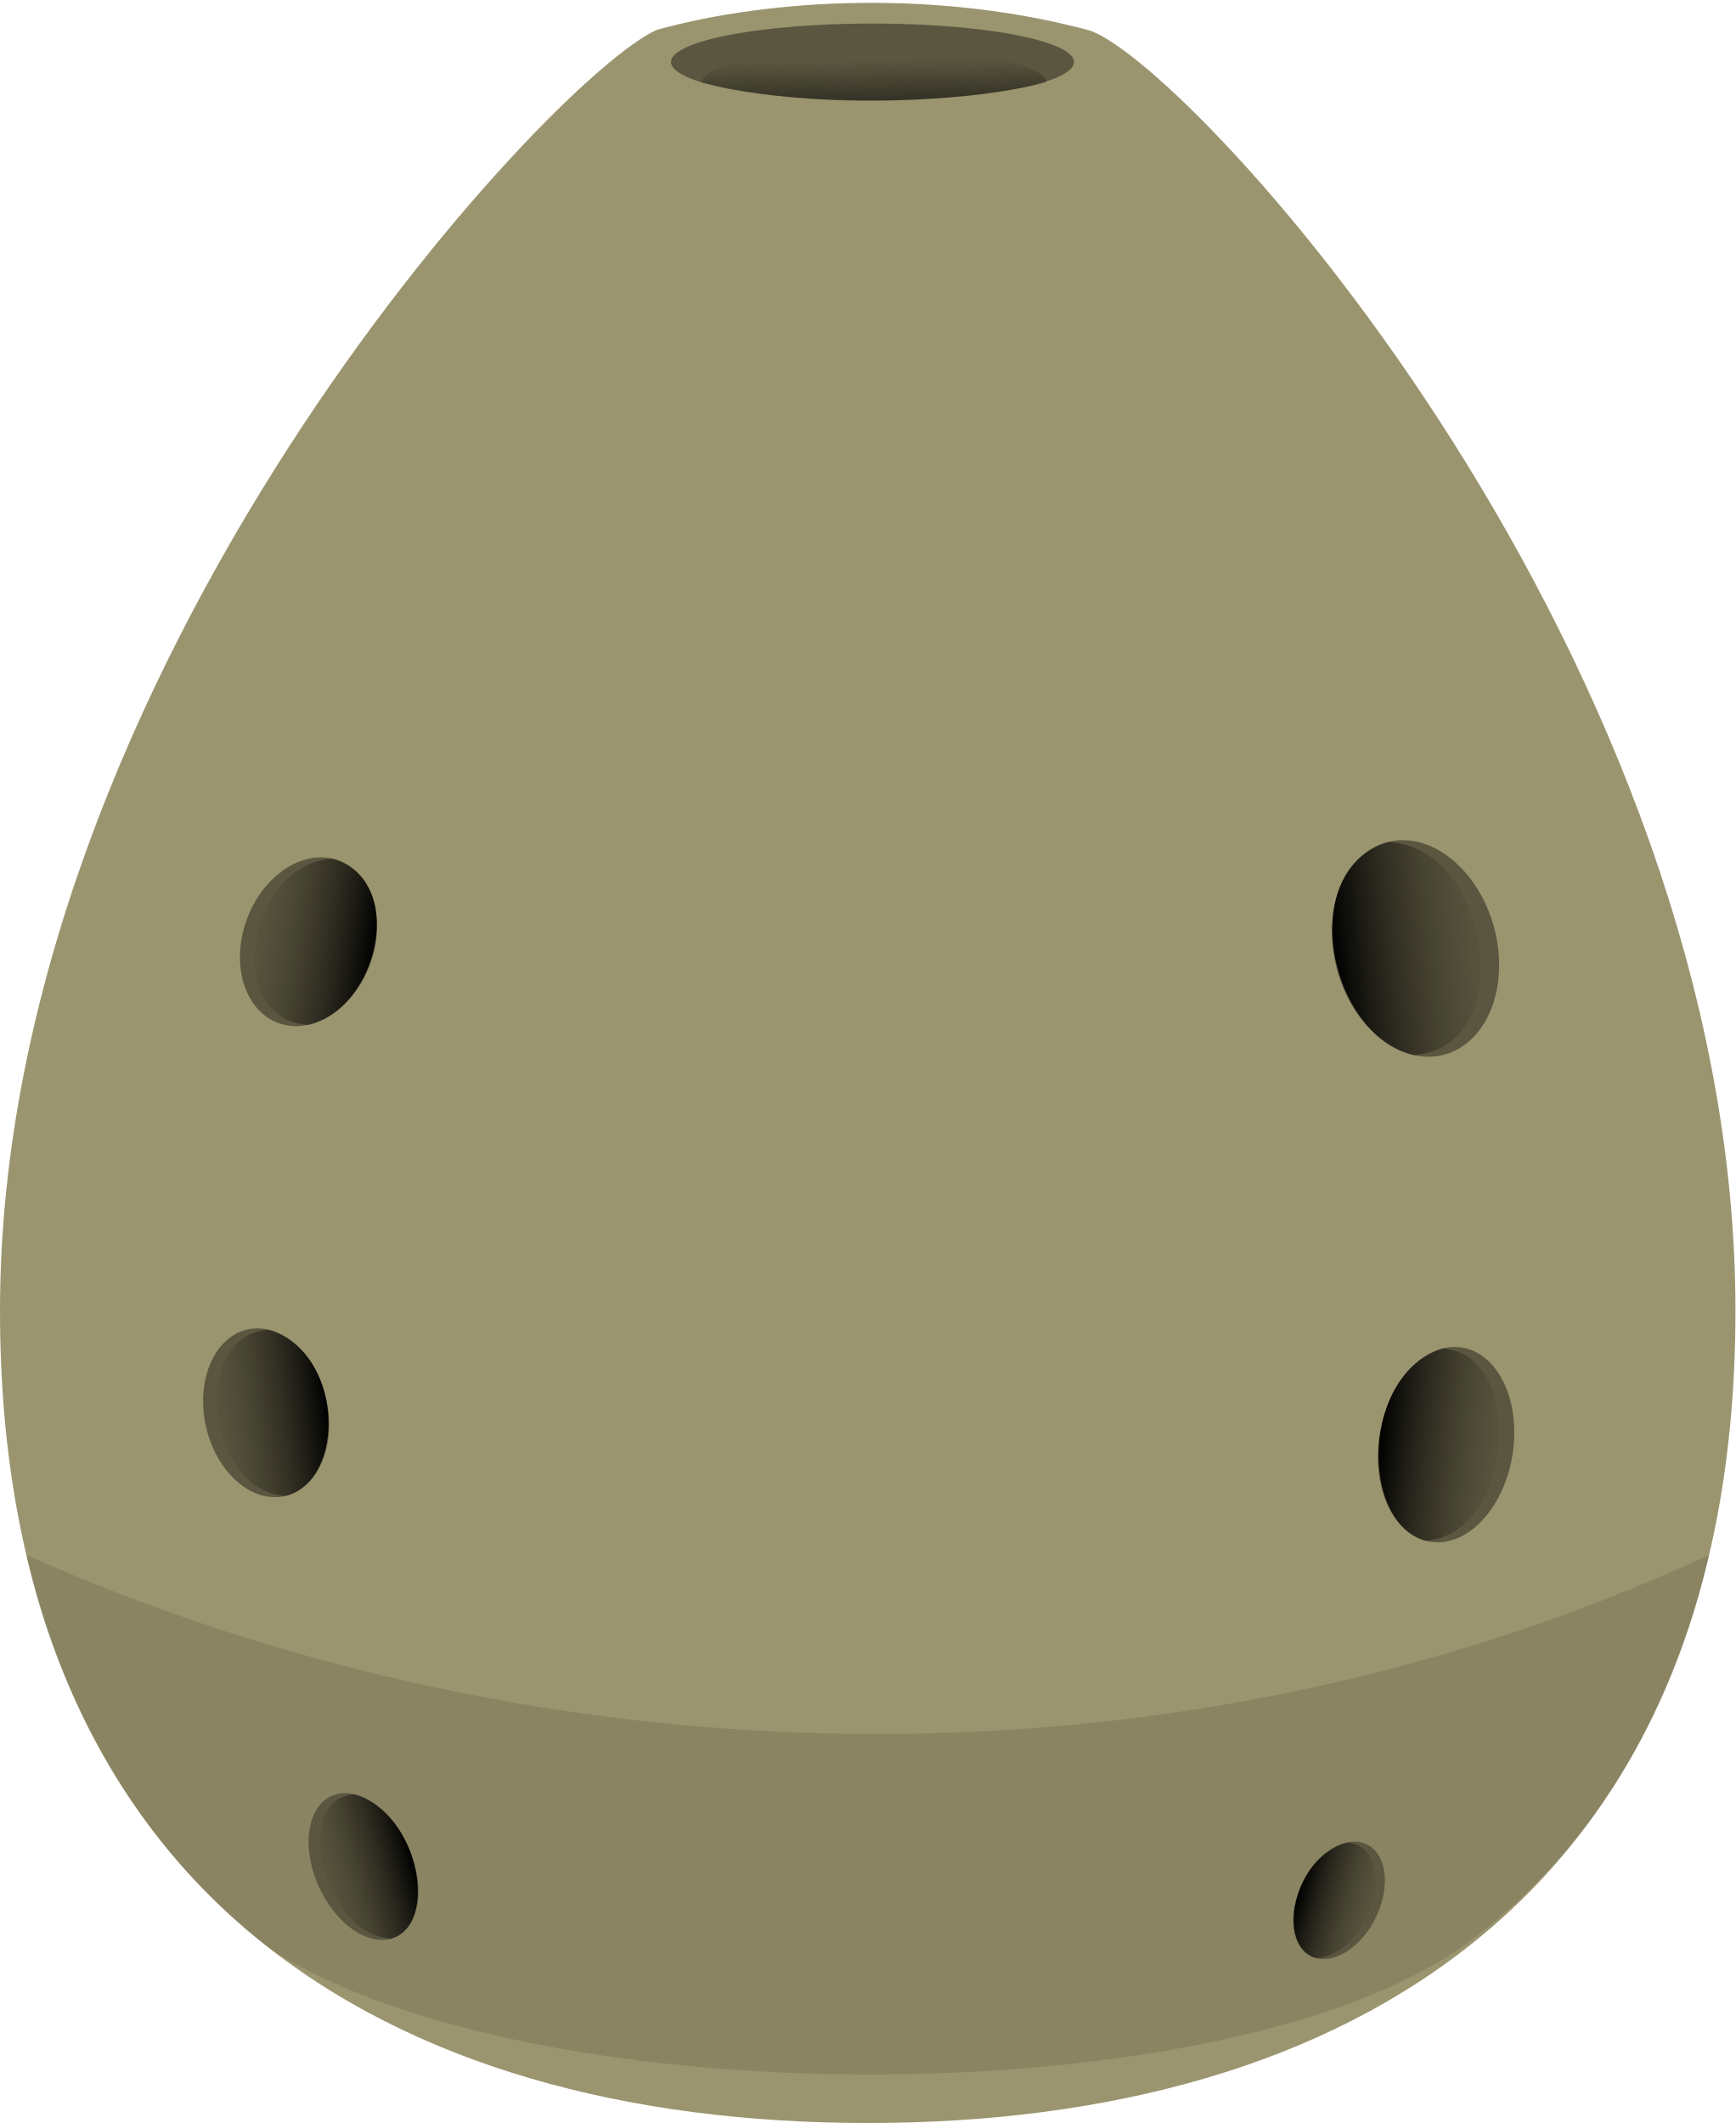
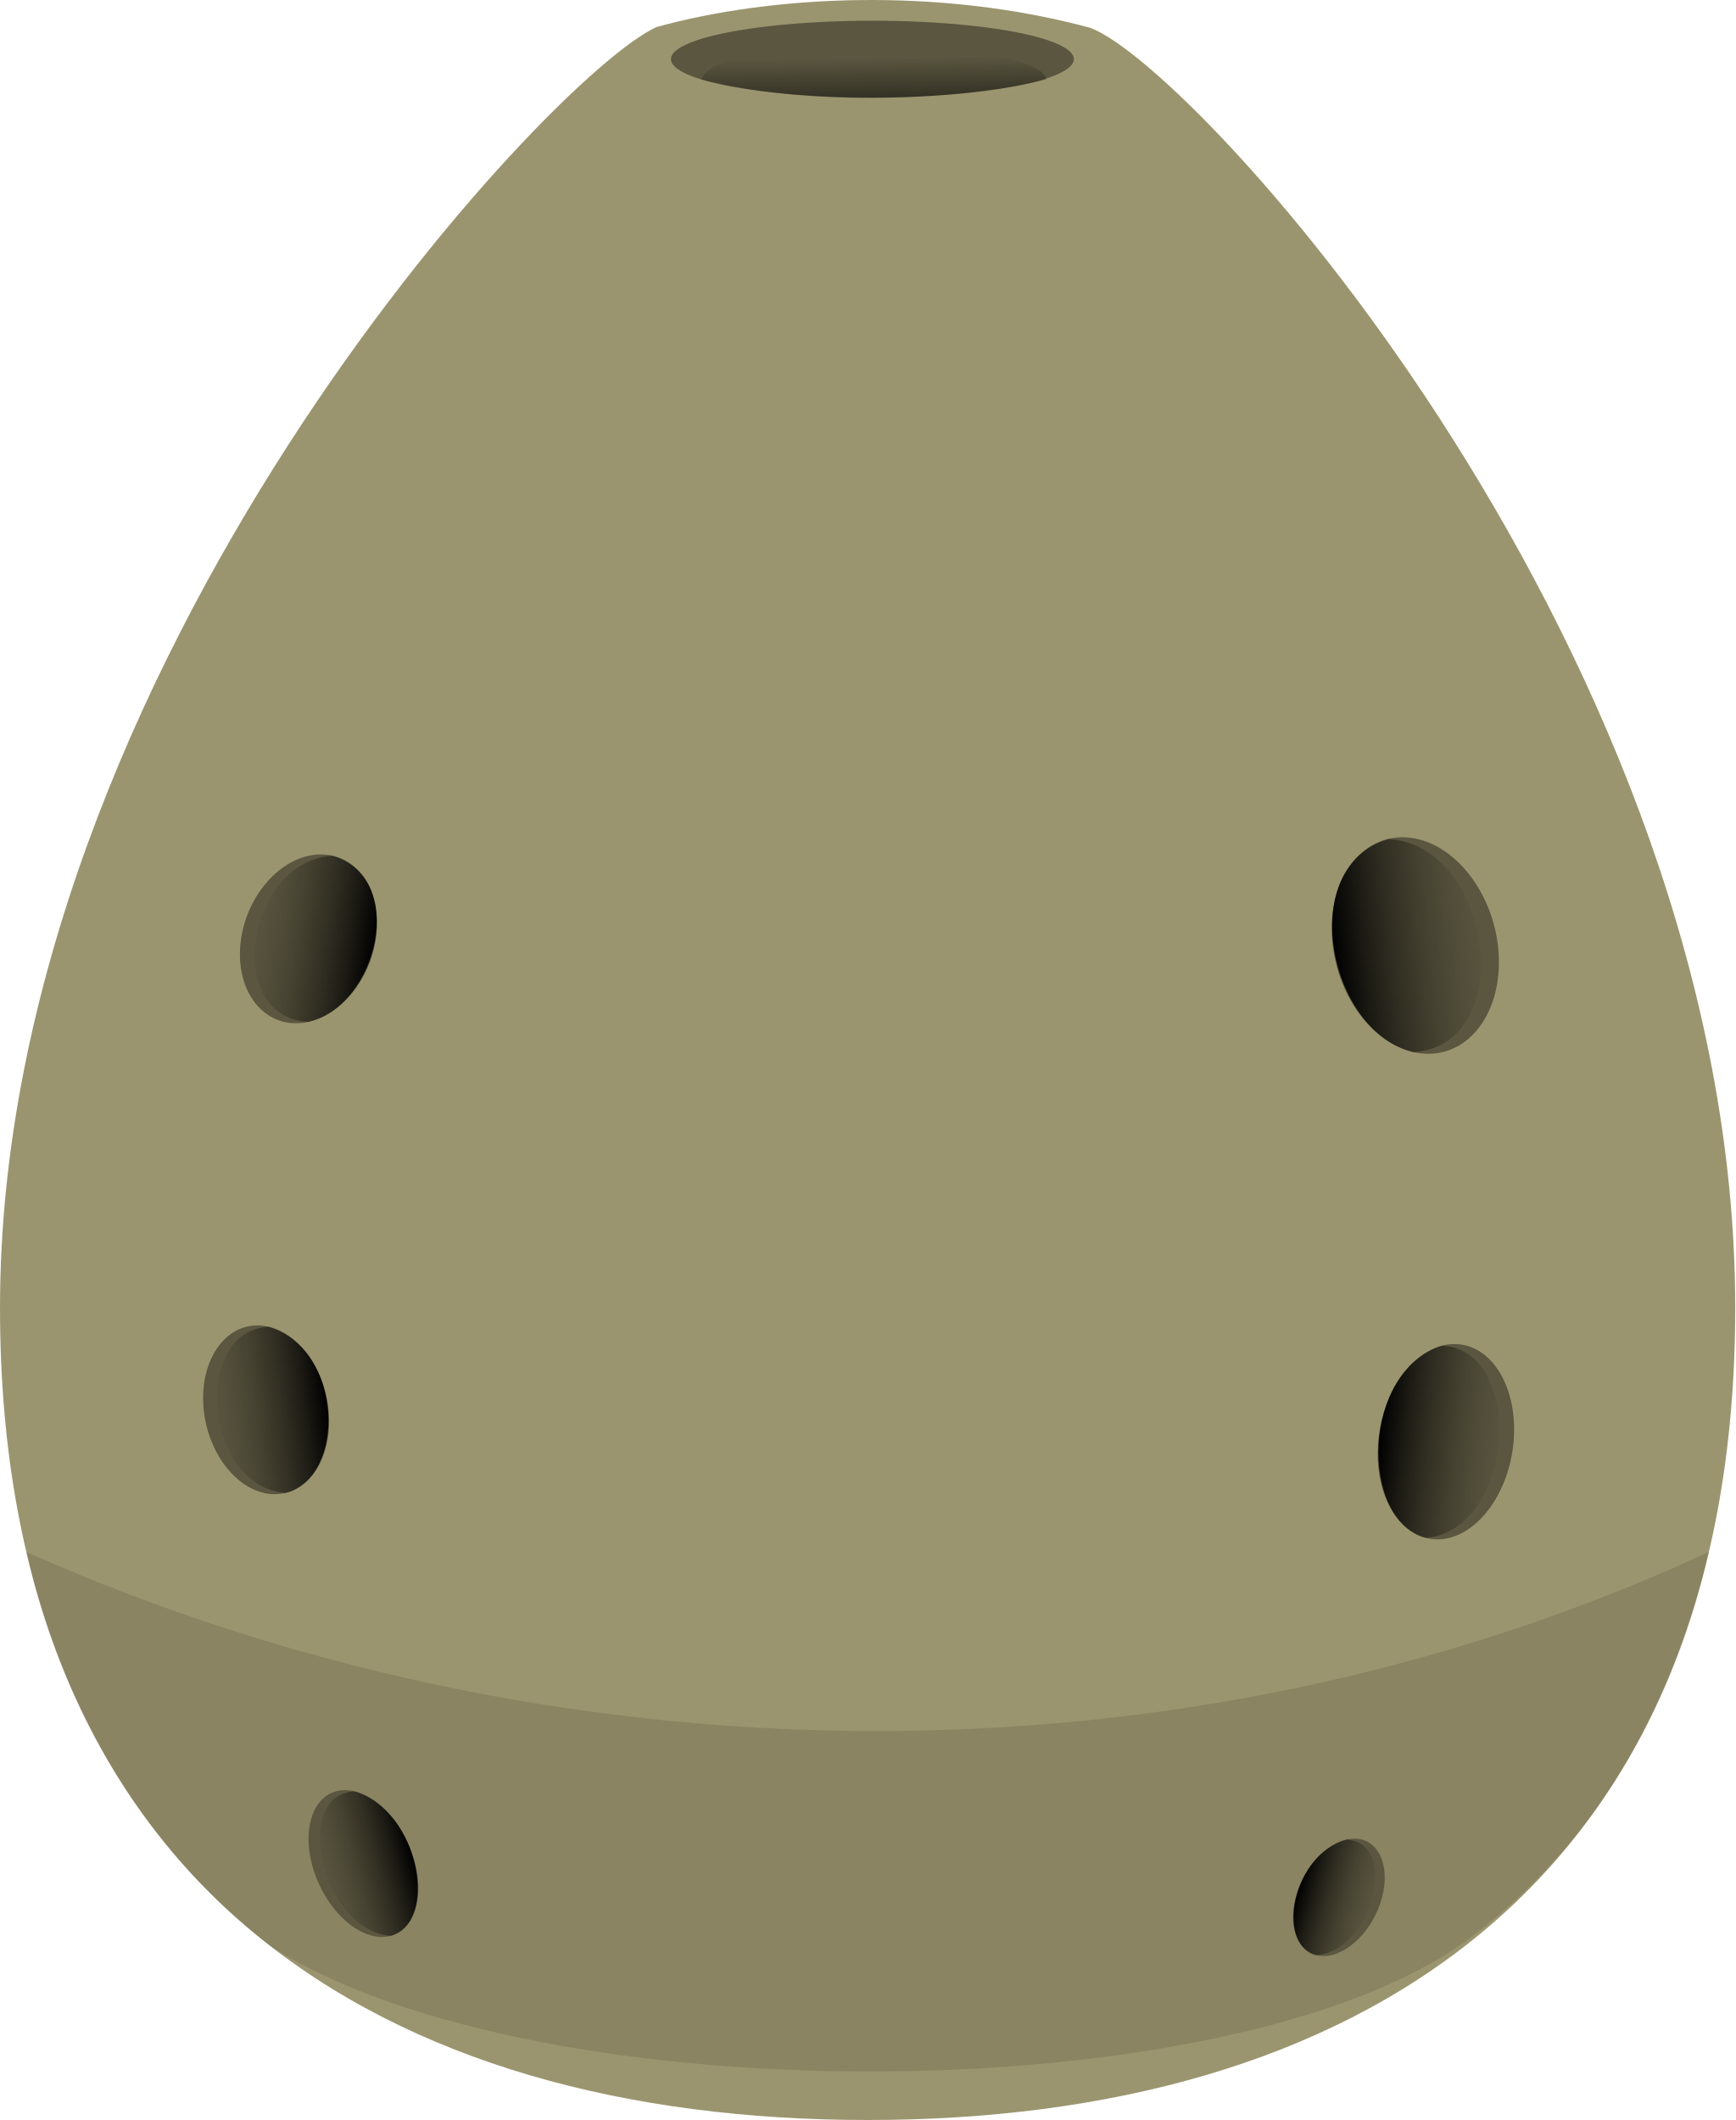
- <svg xmlns="http://www.w3.org/2000/svg" xmlns:ns1="http://www.openswatchbook.org/uri/2009/osb" xmlns:xlink="http://www.w3.org/1999/xlink" version="1.1" width="668.571" height="817.982" id="svg2">
+ <svg xmlns="http://www.w3.org/2000/svg" xmlns:ns1="http://www.openswatchbook.org/uri/2009/osb" xmlns:xlink="http://www.w3.org/1999/xlink" version="1.1" width="104.76" height="128" id="svg2">
  <defs id="defs4">
    <linearGradient id="linearGradient3765">
      <stop style="stop-color:#ffffff;stop-opacity:1;" offset="0" id="stop3767" />
      <stop style="stop-color:#ffffff;stop-opacity:0.696;" offset="1" id="stop3769" />
    </linearGradient>
    <linearGradient id="linearGradient3820">
      <stop style="stop-color:#000000;stop-opacity:1" offset="0" id="stop3822" />
      <stop style="stop-color:#413e2e;stop-opacity:0;" offset="1" id="stop3824" />
    </linearGradient>
    <linearGradient id="linearGradient3798" ns1:paint="gradient">
      <stop style="stop-color:#000000;stop-opacity:0;" offset="0" id="stop3800" />
      <stop id="stop3806" offset="0.244" style="stop-color:#000000;stop-opacity:0.595;" />
      <stop style="stop-color:#000000;stop-opacity:0;" offset="1" id="stop3802" />
    </linearGradient>
    <linearGradient id="linearGradient3758">
      <stop style="stop-color:#000000;stop-opacity:1;" offset="0" id="stop3760" />
      <stop style="stop-color:#000000;stop-opacity:0;" offset="1" id="stop3762" />
    </linearGradient>
    <linearGradient xlink:href="#linearGradient3758" id="linearGradient3764" x1="340.657" y1="10.13" x2="340.112" y2="-26.37" gradientUnits="userSpaceOnUse" gradientTransform="translate(0,48.45754)" />
    <linearGradient xlink:href="#linearGradient3798" id="linearGradient3804" x1="312.844" y1="569.772" x2="308.599" y2="720.375" gradientUnits="userSpaceOnUse" gradientTransform="matrix(1,0,0,1.173742,0,-94.15575)" />
    <linearGradient xlink:href="#linearGradient3820" id="linearGradient3832" gradientUnits="userSpaceOnUse" x1="187.825" y1="361.648" x2="125.855" y2="362.355" />
    <linearGradient xlink:href="#linearGradient3820-1" id="linearGradient3832-3" gradientUnits="userSpaceOnUse" x1="187.825" y1="361.648" x2="125.855" y2="362.355" />
    <linearGradient id="linearGradient3820-1">
      <stop style="stop-color:#000000;stop-opacity:1" offset="0" id="stop3822-6" />
      <stop style="stop-color:#413e2e;stop-opacity:0;" offset="1" id="stop3824-8" />
    </linearGradient>
    <linearGradient y2="362.355" x2="125.855" y1="361.648" x1="187.825" gradientUnits="userSpaceOnUse" id="linearGradient3851" xlink:href="#linearGradient3820-1" />
    <linearGradient xlink:href="#linearGradient3820-12" id="linearGradient3832-7" gradientUnits="userSpaceOnUse" x1="187.825" y1="361.648" x2="125.855" y2="362.355" />
    <linearGradient id="linearGradient3820-12">
      <stop style="stop-color:#000000;stop-opacity:1" offset="0" id="stop3822-60" />
      <stop style="stop-color:#413e2e;stop-opacity:0;" offset="1" id="stop3824-4" />
    </linearGradient>
    <linearGradient y2="362.355" x2="125.855" y1="361.648" x1="187.825" gradientUnits="userSpaceOnUse" id="linearGradient3851-9" xlink:href="#linearGradient3820-12" />
    <linearGradient y2="362.355" x2="125.855" y1="361.648" x1="187.825" gradientUnits="userSpaceOnUse" id="linearGradient3851-9-3" xlink:href="#linearGradient3820-12-6" />
    <linearGradient id="linearGradient3820-12-6">
      <stop style="stop-color:#000000;stop-opacity:1" offset="0" id="stop3822-60-2" />
      <stop style="stop-color:#413e2e;stop-opacity:0;" offset="1" id="stop3824-4-4" />
    </linearGradient>
    <linearGradient y2="362.355" x2="125.855" y1="361.648" x1="187.825" gradientUnits="userSpaceOnUse" id="linearGradient3912" xlink:href="#linearGradient3820-12-6" />
    <linearGradient y2="362.355" x2="125.855" y1="361.648" x1="187.825" gradientUnits="userSpaceOnUse" id="linearGradient3851-9-1" xlink:href="#linearGradient3820-12-2" />
    <linearGradient id="linearGradient3820-12-2">
      <stop style="stop-color:#000000;stop-opacity:1" offset="0" id="stop3822-60-1" />
      <stop style="stop-color:#413e2e;stop-opacity:0;" offset="1" id="stop3824-4-49" />
    </linearGradient>
    <linearGradient y2="362.355" x2="125.855" y1="361.648" x1="187.825" gradientUnits="userSpaceOnUse" id="linearGradient3912-8" xlink:href="#linearGradient3820-12-2" />
    <linearGradient y2="362.355" x2="125.855" y1="361.648" x1="187.825" gradientUnits="userSpaceOnUse" id="linearGradient3912-8-2" xlink:href="#linearGradient3820-12-2-9" />
    <linearGradient id="linearGradient3820-12-2-9">
      <stop style="stop-color:#000000;stop-opacity:1" offset="0" id="stop3822-60-1-9" />
      <stop style="stop-color:#413e2e;stop-opacity:0;" offset="1" id="stop3824-4-49-8" />
    </linearGradient>
    <linearGradient y2="362.355" x2="125.855" y1="361.648" x1="187.825" gradientUnits="userSpaceOnUse" id="linearGradient3973" xlink:href="#linearGradient3820-12-2-9" />
    <linearGradient xlink:href="#linearGradient3758" id="linearGradient3677" gradientUnits="userSpaceOnUse" gradientTransform="translate(0,48.45754)" x1="340.657" y1="10.13" x2="340.112" y2="-26.37" />
    <linearGradient xlink:href="#linearGradient3758" id="linearGradient3680" gradientUnits="userSpaceOnUse" gradientTransform="translate(0,48.45754)" x1="340.657" y1="10.13" x2="340.112" y2="-26.37" />
    <radialGradient xlink:href="#linearGradient3765" id="radialGradient3771" cx="336.845" cy="25.948" fx="336.845" fy="25.948" r="113.621" gradientTransform="matrix(1,0,0,0.1753141,0,21.39905)" gradientUnits="userSpaceOnUse" />
    <linearGradient xlink:href="#linearGradient3758" id="linearGradient3779" gradientUnits="userSpaceOnUse" gradientTransform="translate(0,48.45754)" x1="340.657" y1="10.13" x2="340.112" y2="-26.37" />
  </defs>
-   <path style="fill:#9b956f;fill-opacity:1;stroke:none" id="path2987" d="m 668.571,504.997 c 0,225.218 -149.665,312.986 -334.286,312.986 C 149.665,817.982 0,730.214 0,504.997 0,258.048 211.894,29.723 253.074,11.477 297.492,-0.777 361.612,-3.99 420.063,11.819 461.18,26.965 668.571,254.689 668.571,504.997 z" />
-   <path style="fill:#121000;fill-opacity:0.12;stroke:none" d="m 10.145,599.1 c 200.176,89.13 443.476,94.79 648.275,0 -12.08,54.084 -40.387,110.817 -94.254,150.401 -91.414,65.328 -356.525,66.83 -459.388,1.934 C 52.075,711.698 21.566,651.707 10.145,599.1 z" id="path3646" />
-   <g id="g3684" transform="translate(0,1.096964)">
-     <path d="m 413.743,22.837 a 77.624,14.804 0 0 1 -155.247,0 77.624,14.804 0 1 1 155.247,0 z" id="path3758" style="fill:#000000;fill-opacity:0.419;stroke:none" />
-     <path id="path3756" d="m 270.157,30.624 c 6.818,-19.252 130.637,-15.79 132.955,0 -25.551,6.633 -85.653,11.936 -132.955,0 z" style="fill:url(#linearGradient3779);fill-opacity:1;stroke:none" />
-   </g>
-   <g id="g3828" transform="matrix(0.8160531,0,-0.1154258,0.779661,33.29858,79.34015)">
-     <path d="m 188.09,363.63 c 0,23.041 -14.246,41.719 -31.82,41.719 -17.574,0 -31.82,-18.678 -31.82,-41.719 0,-23.041 14.246,-41.719 31.82,-41.719 17.574,0 31.82,18.678 31.82,41.719 z" id="path3808" style="fill:#5a5640;fill-opacity:1;stroke:none" />
-     <path id="path3810" d="m 161.839,322.618 c 37.107,10.576 32.131,74.348 0,82.096 -41.29,-2.88 -39.636,-80.162 0,-82.096 z" style="fill:url(#linearGradient3832);fill-opacity:1;stroke:none" />
-   </g>
-   <g id="g3828-8" transform="matrix(-1,0,0.1186441,1,658.446,1.804058)">
-     <path d="m 188.09,363.63 c 0,23.041 -14.246,41.719 -31.82,41.719 -17.574,0 -31.82,-18.678 -31.82,-41.719 0,-23.041 14.246,-41.719 31.82,-41.719 17.574,0 31.82,18.678 31.82,41.719 z" id="path3808-2" style="fill:#5a5640;fill-opacity:1;stroke:none" />
-     <path id="path3810-7" d="m 161.839,322.618 c 37.107,10.576 32.131,74.348 0,82.096 -41.29,-2.88 -39.636,-80.162 0,-82.096 z" style="fill:url(#linearGradient3851);fill-opacity:1;stroke:none" />
-   </g>
-   <g id="g3828-4" transform="matrix(0.7555863,0,0.08060316,0.779661,-44.85419,260.8239)">
-     <path d="m 188.09,363.63 c 0,23.041 -14.246,41.719 -31.82,41.719 -17.574,0 -31.82,-18.678 -31.82,-41.719 0,-23.041 14.246,-41.719 31.82,-41.719 17.574,0 31.82,18.678 31.82,41.719 z" id="path3808-6" style="fill:#5a5640;fill-opacity:1;stroke:none" />
-     <path id="path3810-0" d="m 161.839,322.618 c 37.107,10.576 32.131,74.348 0,82.096 -41.29,-2.88 -39.636,-80.162 0,-82.096 z" style="fill:url(#linearGradient3851-9);fill-opacity:1;stroke:none" />
-   </g>
-   <g id="g3828-4-5" transform="matrix(-0.819508,0,-0.07868261,0.9021024,713.7694,228.5803)">
-     <path d="m 188.09,363.63 c 0,23.041 -14.246,41.719 -31.82,41.719 -17.574,0 -31.82,-18.678 -31.82,-41.719 0,-23.041 14.246,-41.719 31.82,-41.719 17.574,0 31.82,18.678 31.82,41.719 z" id="path3808-6-8" style="fill:#5a5640;fill-opacity:1;stroke:none" />
-     <path id="path3810-0-8" d="m 161.839,322.618 c 37.107,10.576 32.131,74.348 0,82.096 -41.29,-2.88 -39.636,-80.162 0,-82.096 z" style="fill:url(#linearGradient3912);fill-opacity:1;stroke:none" />
-   </g>
-   <g id="g3828-4-2" transform="matrix(0.6259469,0,0.1707694,0.6779661,-19.87415,472.6388)">
-     <path d="m 188.09,363.63 c 0,23.041 -14.246,41.719 -31.82,41.719 -17.574,0 -31.82,-18.678 -31.82,-41.719 0,-23.041 14.246,-41.719 31.82,-41.719 17.574,0 31.82,18.678 31.82,41.719 z" id="path3808-6-4" style="fill:#5a5640;fill-opacity:1;stroke:none" />
-     <path id="path3810-0-5" d="m 161.839,322.618 c 37.107,10.576 32.131,74.348 0,82.096 -41.29,-2.88 -39.636,-80.162 0,-82.096 z" style="fill:url(#linearGradient3912-8);fill-opacity:1;stroke:none" />
-   </g>
-   <g id="g3828-4-2-3" transform="matrix(-0.5228235,0,-0.1425884,0.5423729,649.4062,534.9705)">
-     <path d="m 188.09,363.63 c 0,23.041 -14.246,41.719 -31.82,41.719 -17.574,0 -31.82,-18.678 -31.82,-41.719 0,-23.041 14.246,-41.719 31.82,-41.719 17.574,0 31.82,18.678 31.82,41.719 z" id="path3808-6-4-8" style="fill:#5a5640;fill-opacity:1;stroke:none" />
-     <path id="path3810-0-5-6" d="m 161.839,322.618 c 37.107,10.576 32.131,74.348 0,82.096 -41.29,-2.88 -39.636,-80.162 0,-82.096 z" style="fill:url(#linearGradient3973);fill-opacity:1;stroke:none" />
+   <g id="g904" transform="matrix(0.1566927,0,0,0.1566927,0,-0.1718862)">
+     <path d="m 668.571,504.997 c 0,225.218 -149.665,312.986 -334.286,312.986 C 149.665,817.982 0,730.214 0,504.997 0,258.048 211.894,29.723 253.074,11.477 297.492,-0.777 361.612,-3.99 420.063,11.819 461.18,26.965 668.571,254.689 668.571,504.997 Z" id="path2987" style="fill:#9b956f;fill-opacity:1;stroke:none" />
+     <path id="path3646" d="m 10.145,599.1 c 200.176,89.13 443.476,94.79 648.275,0 -12.08,54.084 -40.387,110.817 -94.254,150.401 -91.414,65.328 -356.525,66.83 -459.388,1.934 C 52.075,711.698 21.566,651.707 10.145,599.1 Z" style="fill:#121000;fill-opacity:0.12;stroke:none" />
+     <g transform="translate(0,1.096964)" id="g3684">
+       <path style="fill:#000000;fill-opacity:0.419;stroke:none" id="path3758" d="m 413.743,22.837 a 77.624,14.804 0 0 1 -155.247,0 77.624,14.804 0 1 1 155.247,0 z" />
+       <path style="fill:url(#linearGradient3779);fill-opacity:1;stroke:none" d="m 270.157,30.624 c 6.818,-19.252 130.637,-15.79 132.955,0 -25.551,6.633 -85.653,11.936 -132.955,0 z" id="path3756" />
+     </g>
+     <g transform="matrix(0.8160531,0,-0.1154258,0.779661,33.29858,79.34015)" id="g3828">
+       <ellipse style="fill:#5a5640;fill-opacity:1;stroke:none" id="path3808" cx="156.271" cy="363.63" rx="31.82" ry="41.719" />
+       <path style="fill:url(#linearGradient3832);fill-opacity:1;stroke:none" d="m 161.839,322.618 c 37.107,10.576 32.131,74.348 0,82.096 -41.29,-2.88 -39.636,-80.162 0,-82.096 z" id="path3810" />
+     </g>
+     <g transform="matrix(-1,0,0.1186441,1,658.446,1.804058)" id="g3828-8">
+       <ellipse style="fill:#5a5640;fill-opacity:1;stroke:none" id="path3808-2" cx="156.271" cy="363.63" rx="31.82" ry="41.719" />
+       <path style="fill:url(#linearGradient3851);fill-opacity:1;stroke:none" d="m 161.839,322.618 c 37.107,10.576 32.131,74.348 0,82.096 -41.29,-2.88 -39.636,-80.162 0,-82.096 z" id="path3810-7" />
+     </g>
+     <g transform="matrix(0.7555863,0,0.08060316,0.779661,-44.85419,260.8239)" id="g3828-4">
+       <ellipse style="fill:#5a5640;fill-opacity:1;stroke:none" id="path3808-6" cx="156.271" cy="363.63" rx="31.82" ry="41.719" />
+       <path style="fill:url(#linearGradient3851-9);fill-opacity:1;stroke:none" d="m 161.839,322.618 c 37.107,10.576 32.131,74.348 0,82.096 -41.29,-2.88 -39.636,-80.162 0,-82.096 z" id="path3810-0" />
+     </g>
+     <g transform="matrix(-0.819508,0,-0.07868261,0.9021024,713.7694,228.5803)" id="g3828-4-5">
+       <ellipse style="fill:#5a5640;fill-opacity:1;stroke:none" id="path3808-6-8" cx="156.271" cy="363.63" rx="31.82" ry="41.719" />
+       <path style="fill:url(#linearGradient3912);fill-opacity:1;stroke:none" d="m 161.839,322.618 c 37.107,10.576 32.131,74.348 0,82.096 -41.29,-2.88 -39.636,-80.162 0,-82.096 z" id="path3810-0-8" />
+     </g>
+     <g transform="matrix(0.6259469,0,0.1707694,0.6779661,-19.87415,472.6388)" id="g3828-4-2">
+       <ellipse style="fill:#5a5640;fill-opacity:1;stroke:none" id="path3808-6-4" cx="156.271" cy="363.63" rx="31.82" ry="41.719" />
+       <path style="fill:url(#linearGradient3912-8);fill-opacity:1;stroke:none" d="m 161.839,322.618 c 37.107,10.576 32.131,74.348 0,82.096 -41.29,-2.88 -39.636,-80.162 0,-82.096 z" id="path3810-0-5" />
+     </g>
+     <g transform="matrix(-0.5228235,0,-0.1425884,0.5423729,649.4062,534.9705)" id="g3828-4-2-3">
+       <ellipse style="fill:#5a5640;fill-opacity:1;stroke:none" id="path3808-6-4-8" cx="156.271" cy="363.63" rx="31.82" ry="41.719" />
+       <path style="fill:url(#linearGradient3973);fill-opacity:1;stroke:none" d="m 161.839,322.618 c 37.107,10.576 32.131,74.348 0,82.096 -41.29,-2.88 -39.636,-80.162 0,-82.096 z" id="path3810-0-5-6" />
+     </g>
  </g>
</svg>
